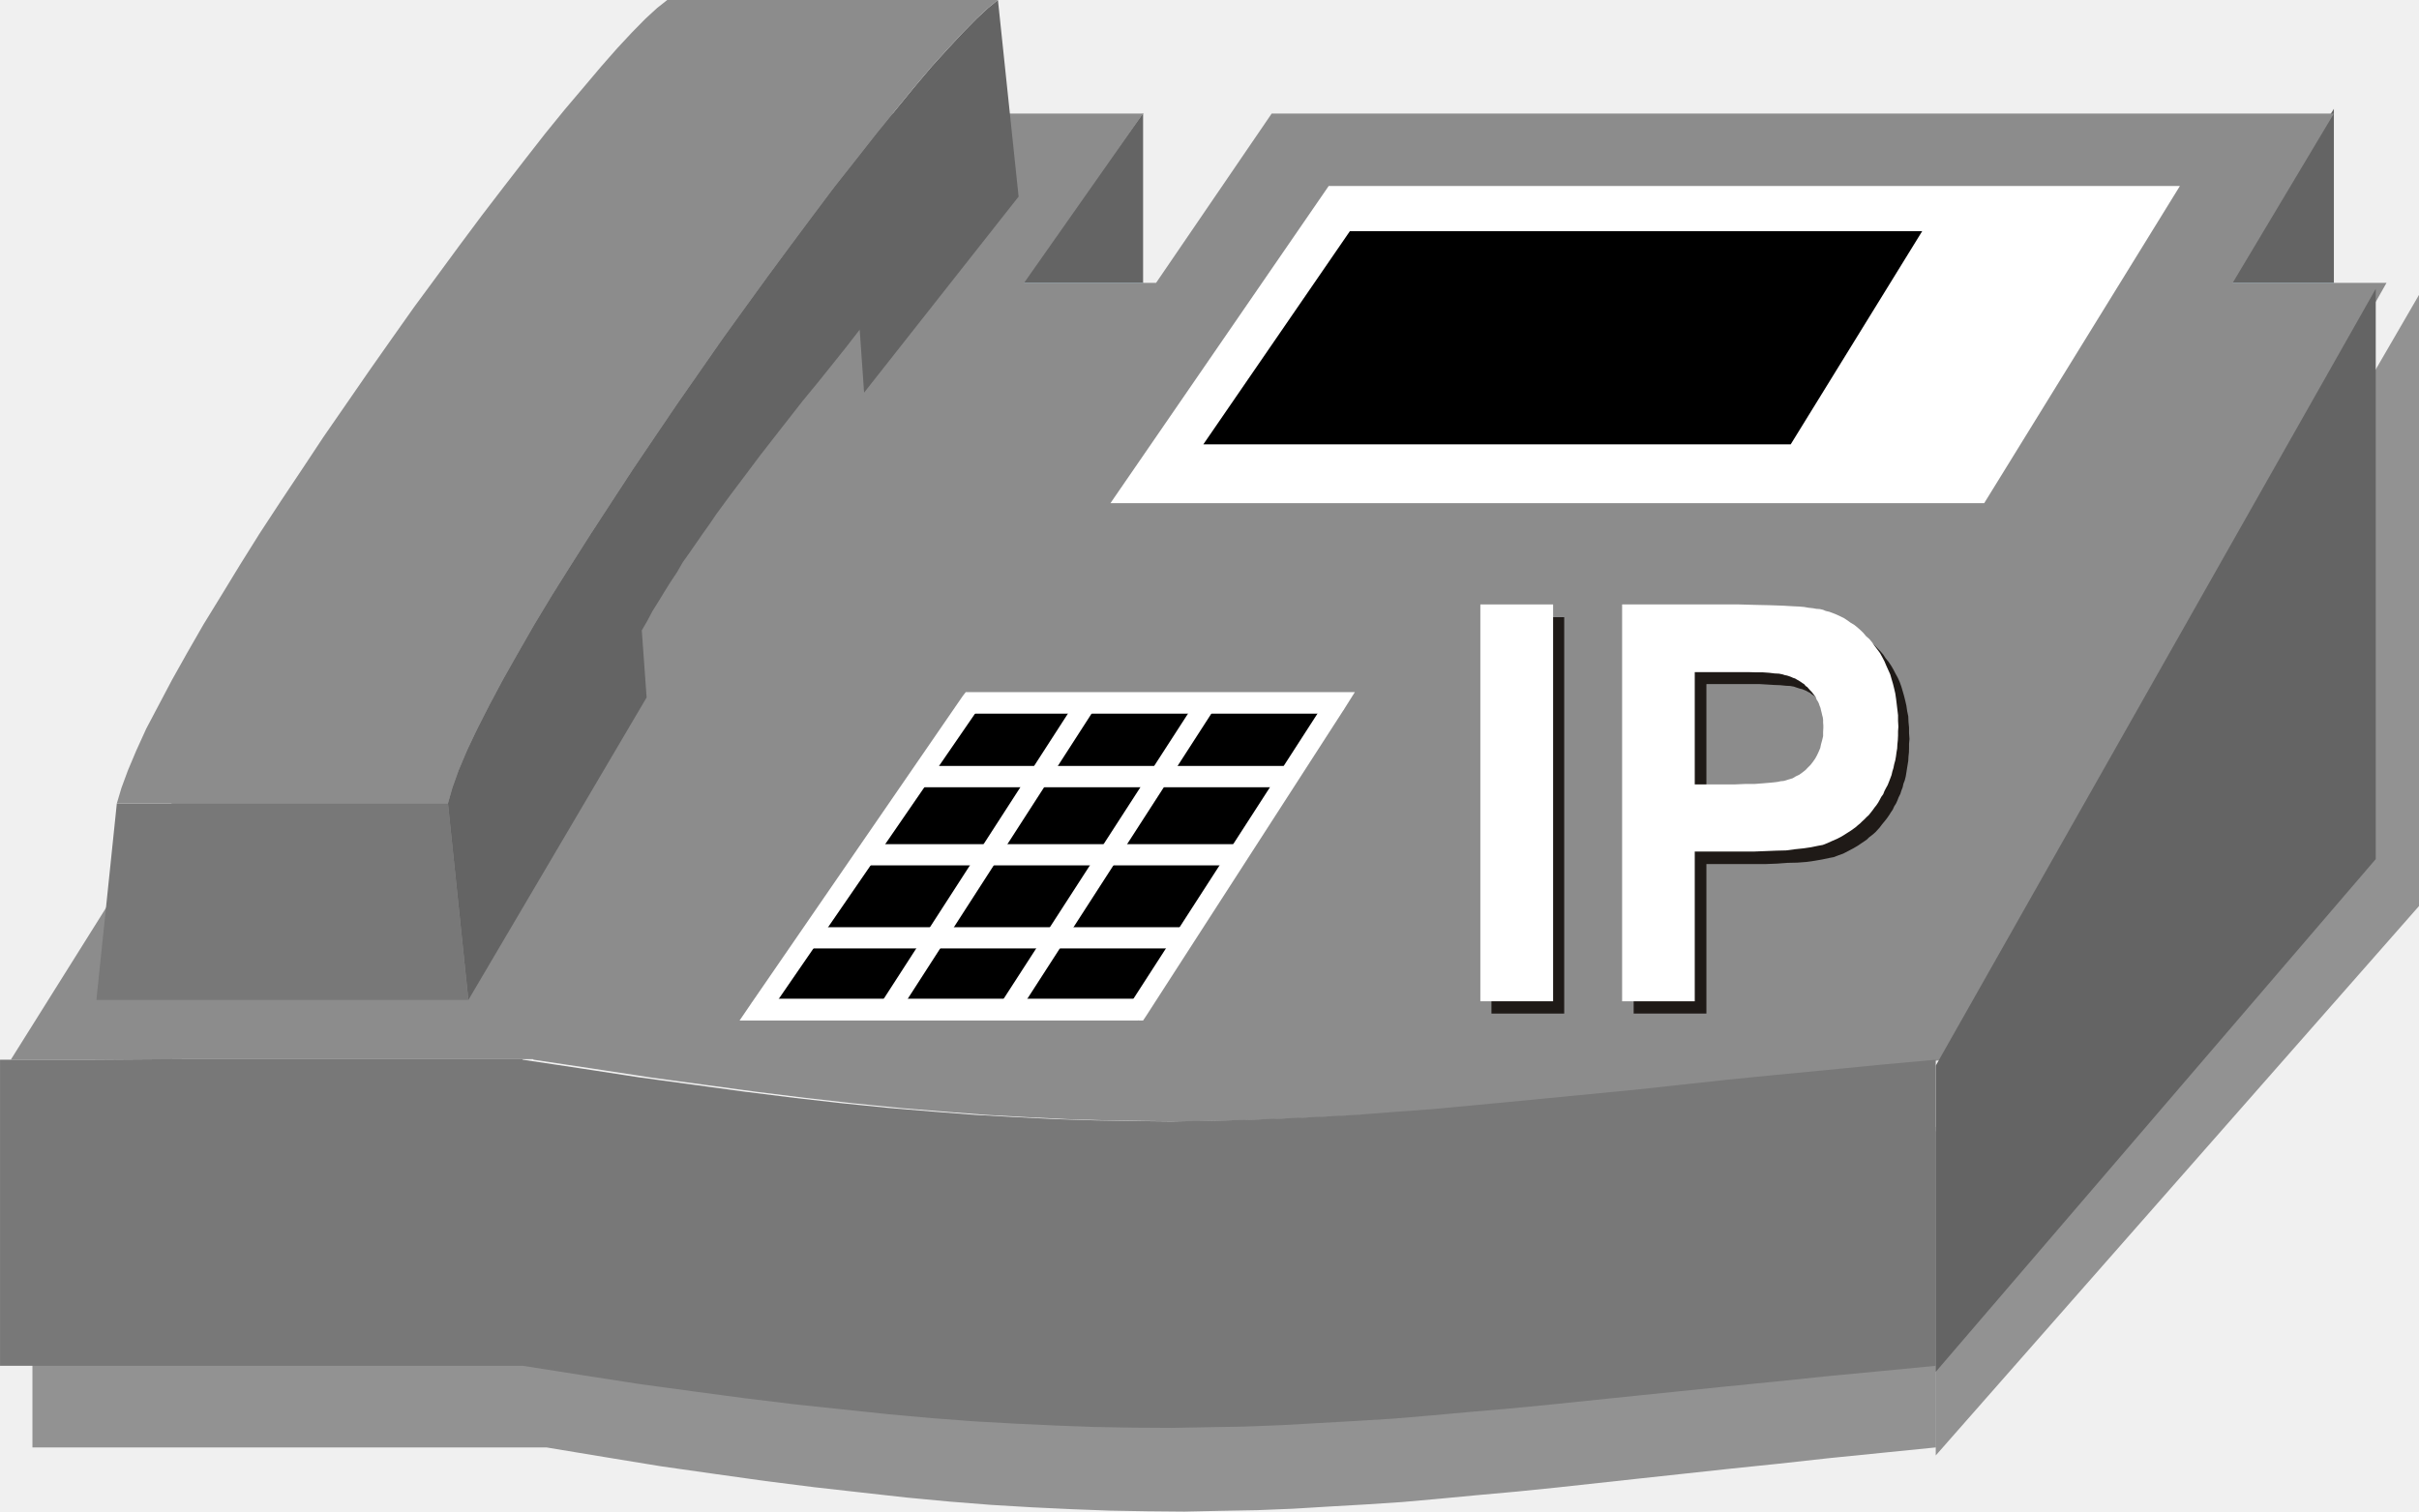
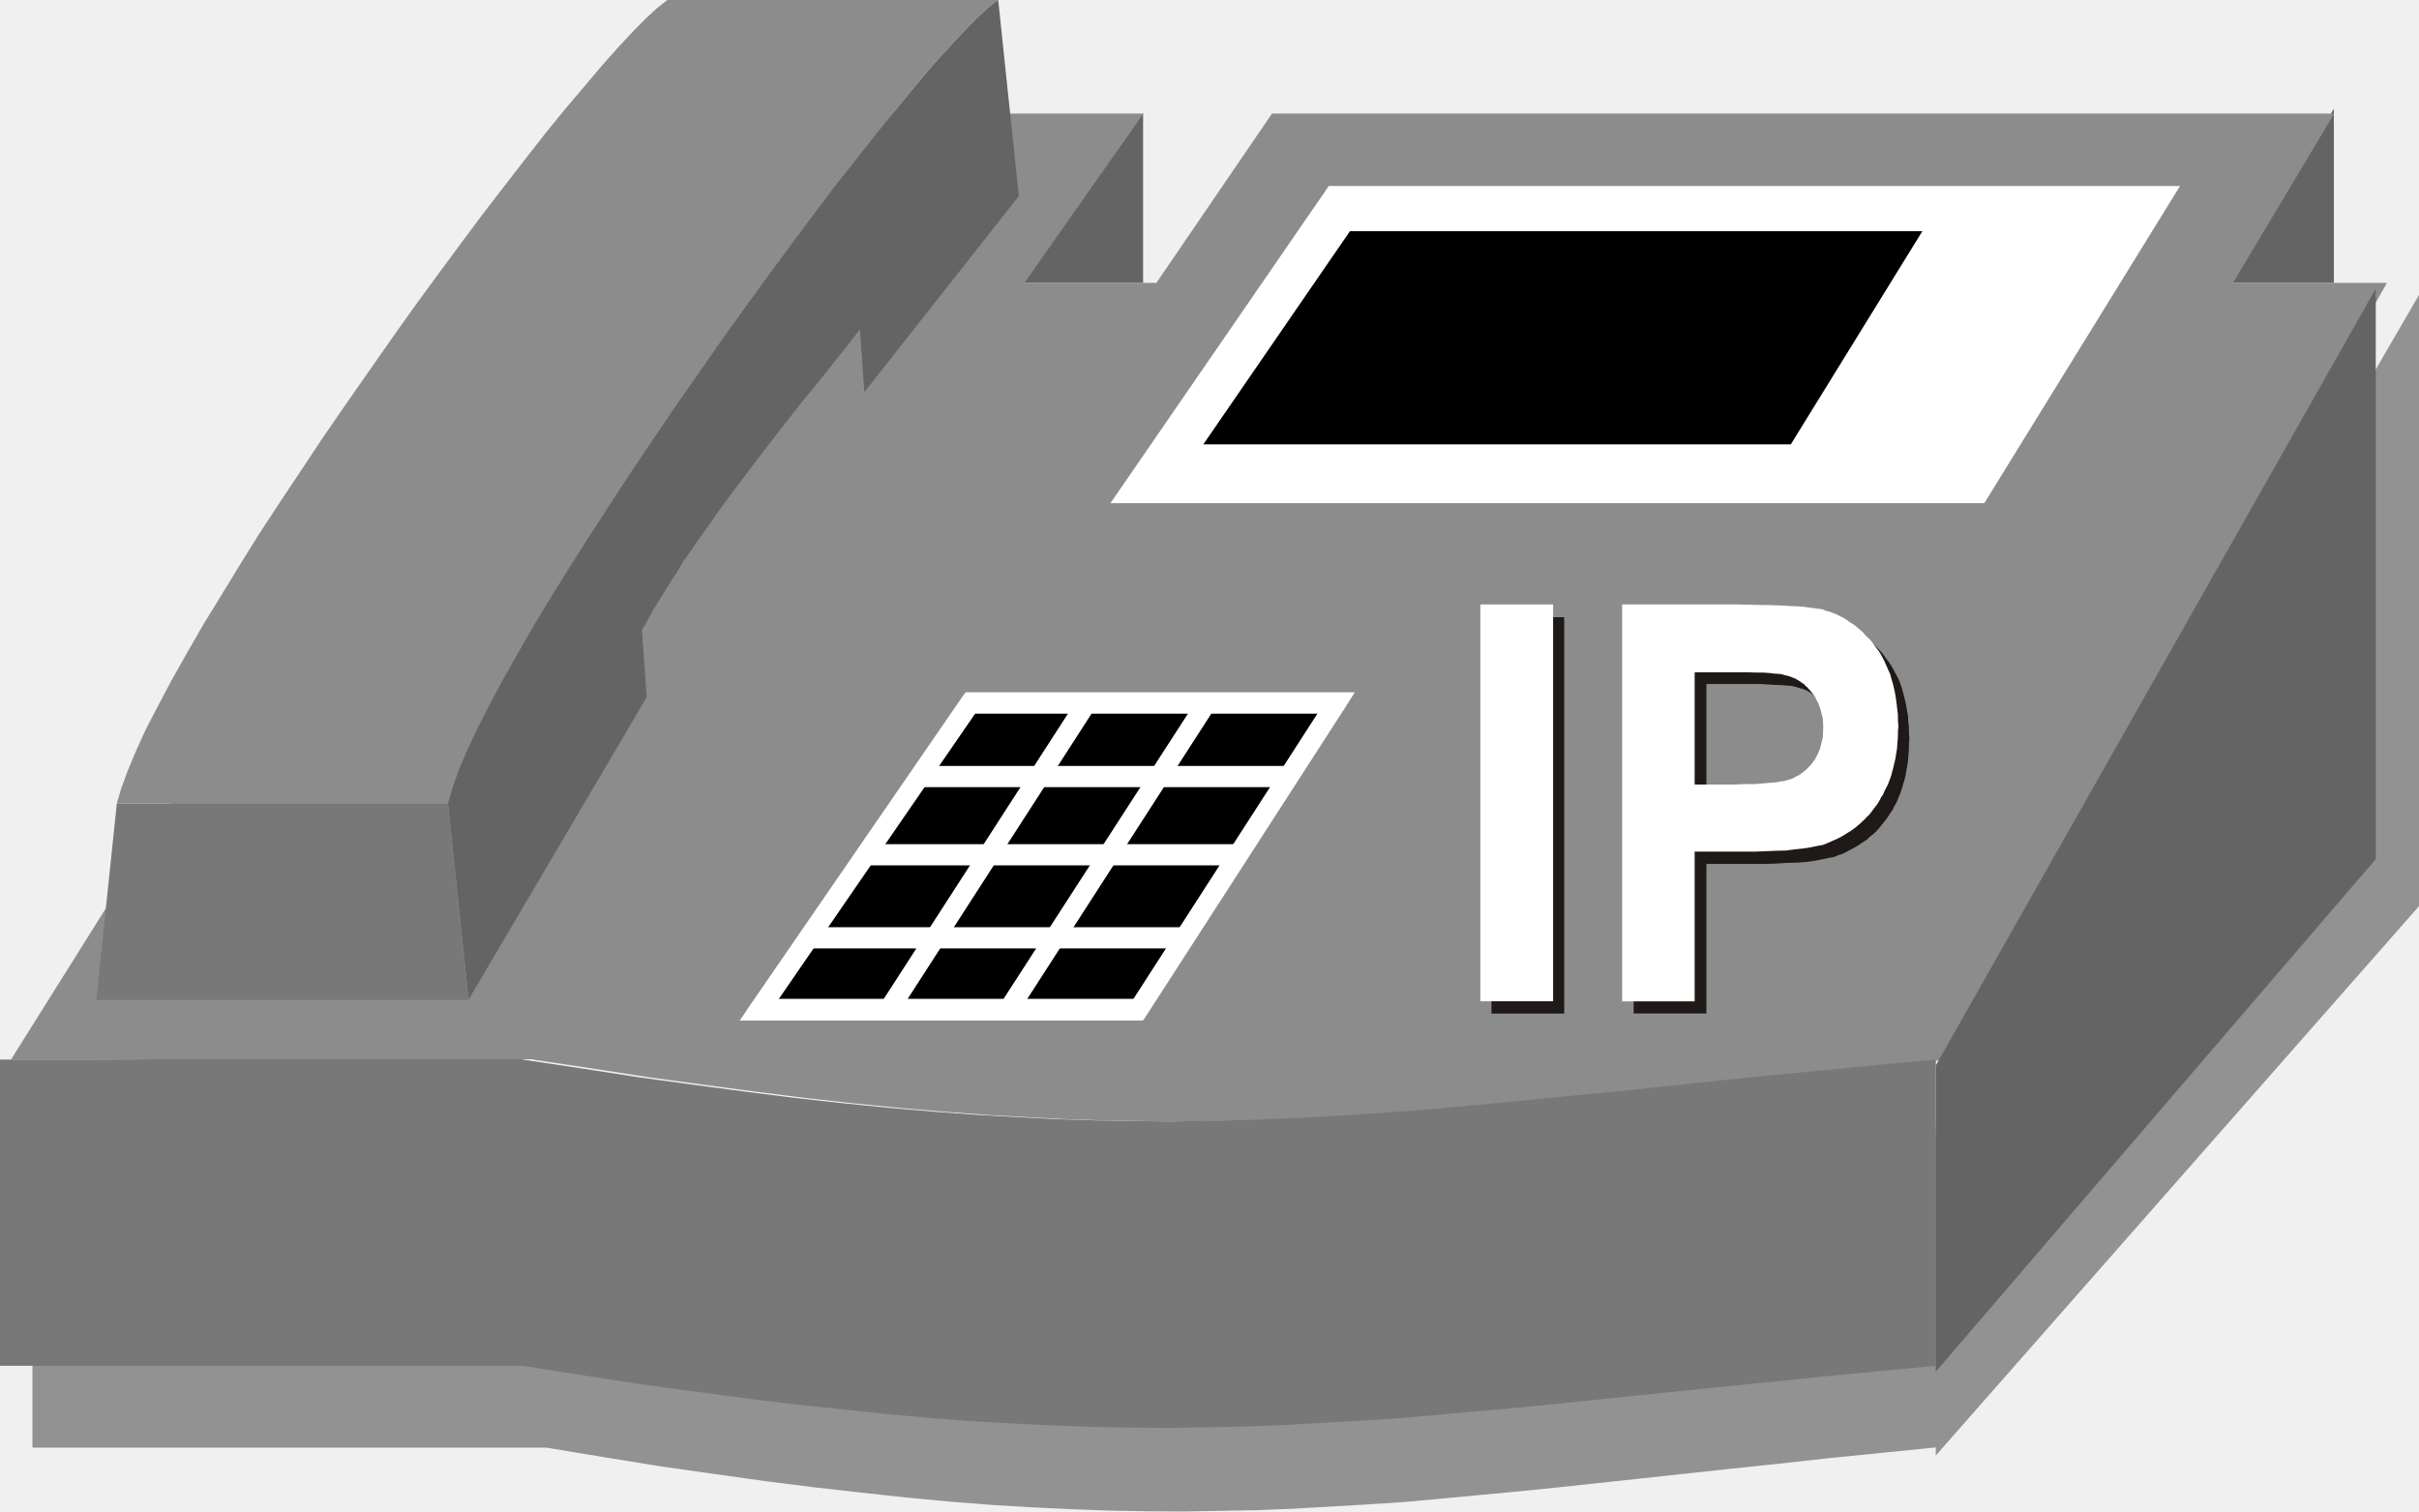
- <svg xmlns="http://www.w3.org/2000/svg" width="40" height="25" viewBox="11 7 20.696 13.758" id="svg2" version="1.1">
-   <defs id="defs158">
-     </defs>
-   <g id="g4" transform="translate(-18.08621,-48.38932)">
-     <path id="path3757" d="M 46.043,68.564 L 45.545,68.614 L 45.068,68.662 L 44.615,68.712 L 44.179,68.757 L 43.356,68.846 L 42.594,68.929 L 42.229,68.966 L 41.874,68.998 L 41.526,69.031 L 41.189,69.061 L 40.854,69.083 L 40.523,69.102 L 40.193,69.122 L 39.868,69.135 L 39.535,69.141 L 39.205,69.148 L 38.869,69.145 L 38.524,69.139 L 38.176,69.126 L 37.819,69.109 L 37.448,69.087 L 37.069,69.057 L 36.676,69.02 L 36.264,68.974 L 35.837,68.926 L 35.394,68.87 L 34.93,68.805 L 34.445,68.736 L 33.938,68.653 L 33.401,68.564 L 28.723,68.564 L 28.723,65.687 L 29.539,65.687 L 30.26,65.683 L 30.881,65.683 L 31.41,65.683 L 31.863,65.683 L 32.237,65.683 L 32.546,65.683 L 32.795,65.683 L 32.988,65.683 L 33.134,65.683 L 33.24,65.683 L 33.313,65.683 L 33.356,65.683 L 33.383,65.683 L 33.396,65.683 L 33.401,65.687 L 33.938,65.772 L 34.445,65.854 L 34.93,65.924 L 35.394,65.989 L 35.837,66.047 L 36.264,66.097 L 36.676,66.14 L 37.069,66.175 L 37.448,66.205 L 37.819,66.227 L 38.176,66.247 L 38.524,66.258 L 38.869,66.264 L 39.205,66.268 L 39.535,66.262 L 39.868,66.253 L 40.193,66.24 L 40.523,66.225 L 40.854,66.206 L 41.189,66.18 L 41.526,66.154 L 41.874,66.119 L 42.229,66.084 L 42.594,66.047 L 43.356,65.969 L 44.179,65.876 L 44.615,65.831 L 45.068,65.785 L 45.545,65.735 L 46.043,65.687 L 46.043,68.564 L 46.043,68.564 L 46.043,68.564 z " style="fill:#000000;fill-opacity:0.393" />
-     <path id="path3740" d="M 50.441,58.073 L 50.441,63.636 L 46.043,68.637 L 46.043,65.651 L 50.441,58.073 L 50.441,58.073 z " style="fill:#000000;fill-opacity:0.392" />
-     <path style="fill:#646464;fill-opacity:1" d="M 49.666,56.38 L 49.666,57.52 L 49.666,58.075 L 48.605,58.075 L 49.666,56.38 L 49.666,56.38 L 49.666,56.38 z " id="path6" />
-     <path style="fill:#add6e7" d="M 48.661,58.016 L 48.745,58.187 L 49.666,58.187 L 49.666,57.964 L 48.745,57.964 L 48.661,58.016 L 48.745,57.964 L 48.733,57.964 L 48.722,57.968 L 48.708,57.97 L 48.701,57.974 L 48.689,57.977 L 48.684,57.983 L 48.674,57.993 L 48.669,58 L 48.661,58.006 L 48.657,58.016 L 48.651,58.025 L 48.65,58.035 L 48.646,58.048 L 48.644,58.054 L 48.644,58.067 L 48.644,58.075 L 48.644,58.086 L 48.644,58.098 L 48.646,58.107 L 48.65,58.117 L 48.651,58.128 L 48.657,58.136 L 48.661,58.147 L 48.669,58.155 L 48.674,58.161 L 48.684,58.168 L 48.689,58.174 L 48.701,58.18 L 48.708,58.184 L 48.722,58.187 L 48.733,58.187 L 48.745,58.187 L 48.661,58.016 L 48.661,58.016 L 48.661,58.016 z " id="path10" />
-     <path style="fill:#646464;fill-opacity:1" d="M 38.83,56.418 L 38.83,58.075 L 37.642,58.075 L 38.83,56.418 L 38.83,56.418 z " id="path14" />
-     <path style="fill:#add6e7" d="M 37.665,58.01 L 37.747,58.187 L 38.83,58.187 L 38.83,57.964 L 37.747,57.964 L 37.665,58.01 L 37.747,57.964 L 37.735,57.964 L 37.724,57.968 L 37.712,57.97 L 37.703,57.974 L 37.692,57.977 L 37.686,57.983 L 37.676,57.993 L 37.671,58 L 37.663,58.006 L 37.659,58.016 L 37.654,58.025 L 37.652,58.035 L 37.648,58.048 L 37.646,58.054 L 37.646,58.067 L 37.646,58.075 L 37.646,58.086 L 37.646,58.098 L 37.648,58.107 L 37.652,58.117 L 37.654,58.128 L 37.659,58.136 L 37.663,58.147 L 37.671,58.155 L 37.676,58.161 L 37.686,58.168 L 37.692,58.174 L 37.703,58.18 L 37.712,58.184 L 37.724,58.187 L 37.735,58.187 L 37.747,58.187 L 37.665,58.01 L 37.665,58.01 L 37.665,58.01 z " id="path18" />
-     <path style="fill:#8c8c8c;fill-opacity:1" d="M 38.83,56.423 L 33.925,56.423 L 28.526,65.035 L 29.356,65.035 L 30.089,65.03 L 30.721,65.03 L 31.259,65.03 L 31.72,65.03 L 32.1,65.03 L 32.414,65.03 L 32.667,65.03 L 32.863,65.03 L 33.012,65.03 L 33.12,65.03 L 33.195,65.03 L 33.238,65.03 L 33.265,65.03 L 33.278,65.03 L 33.284,65.035 L 33.83,65.117 L 34.346,65.196 L 34.839,65.263 L 35.311,65.327 L 35.762,65.383 L 36.196,65.432 L 36.614,65.474 L 37.014,65.507 L 37.4,65.537 L 37.777,65.558 L 38.141,65.576 L 38.495,65.587 L 38.845,65.593 L 39.187,65.597 L 39.522,65.591 L 39.861,65.583 L 40.192,65.57 L 40.527,65.555 L 40.864,65.537 L 41.205,65.511 L 41.547,65.486 L 41.901,65.453 L 42.263,65.419 L 42.634,65.383 L 43.408,65.308 L 44.246,65.217 L 44.689,65.173 L 45.15,65.129 L 45.635,65.081 L 46.141,65.035 L 50.145,57.964 L 48.745,57.964 L 49.666,56.423 L 40,56.423 L 38.948,57.964 L 37.747,57.964 L 38.83,56.423 L 38.83,56.423 L 38.83,56.423 z " id="path22" />
-     <path style="fill:#000000;fill-opacity:1" d="M 38.786,64.579 L 35.337,64.579 L 37.26,61.788 L 40.588,61.788 L 38.786,64.579 L 38.786,64.579 z " id="path46" />
-     <path style="fill:#ffffff;fill-opacity:1" d="M 35.267,64.518 L 35.337,64.678 L 38.786,64.678 L 38.786,64.48 L 35.337,64.48 L 35.267,64.518 L 35.267,64.518 L 35.158,64.678 L 35.337,64.678 L 35.267,64.518 L 35.267,64.518 z " id="path48" />
-     <path style="fill:#ffffff;fill-opacity:1" d="M 37.26,61.689 L 37.187,61.727 L 35.267,64.518 L 35.408,64.636 L 37.328,61.845 L 37.26,61.689 L 37.26,61.689 L 37.216,61.689 L 37.187,61.727 L 37.26,61.689 L 37.26,61.689 L 37.26,61.689 z " id="path50" />
-     <path style="fill:#ffffff;fill-opacity:1" d="M 40.66,61.843 L 40.588,61.689 L 37.26,61.689 L 37.26,61.885 L 40.588,61.885 L 40.66,61.843 L 40.66,61.843 L 40.757,61.689 L 40.588,61.689 L 40.66,61.843 L 40.66,61.843 L 40.66,61.843 z " id="path52" />
-     <path style="fill:#ffffff;fill-opacity:1" d="M 38.786,64.678 L 38.858,64.636 L 40.66,61.843 L 40.516,61.731 L 38.715,64.522 L 38.786,64.678 L 38.786,64.678 L 38.83,64.678 L 38.858,64.636 L 38.786,64.678 L 38.786,64.678 L 38.786,64.678 z " id="path54" />
-     <path style="fill:#646464;fill-opacity:1" d="M 50.047,58.018 L 50.047,63.209 L 46.043,67.876 L 46.043,65.089 L 50.047,58.018 L 50.047,58.018 z " id="path56" />
-     <path style="fill:#646464;fill-opacity:1" d="M 36.251,58.39 L 36.127,58.55 L 36,58.709 L 35.87,58.871 L 35.735,59.035 L 35.602,59.205 L 35.469,59.375 L 35.337,59.545 L 35.206,59.72 L 35.075,59.894 L 34.947,60.068 L 34.886,60.158 L 34.824,60.245 L 34.763,60.333 L 34.702,60.421 L 34.641,60.507 L 34.588,60.599 L 34.53,60.686 L 34.475,60.774 L 34.42,60.864 L 34.365,60.952 L 34.317,61.043 L 34.268,61.127 L 34.312,61.738 L 32.69,64.491 L 32.504,62.702 L 32.544,62.561 L 32.601,62.401 L 32.677,62.221 L 32.772,62.021 L 32.881,61.807 L 33.004,61.576 L 33.143,61.33 L 33.29,61.074 L 33.451,60.807 L 33.625,60.53 L 33.805,60.247 L 33.994,59.957 L 34.186,59.663 L 34.386,59.367 L 34.588,59.069 L 34.795,58.772 L 35.001,58.476 L 35.21,58.187 L 35.417,57.901 L 35.623,57.622 L 35.825,57.351 L 36.021,57.09 L 36.217,56.842 L 36.403,56.605 L 36.582,56.385 L 36.749,56.181 L 36.907,55.994 L 37.058,55.828 L 37.193,55.683 L 37.315,55.559 L 37.421,55.461 L 37.509,55.389 L 37.697,57.179 L 36.291,58.963 L 36.251,58.39 L 36.251,58.39 L 36.251,58.39 z " id="path66" />
-     <path style="fill:#787878;fill-opacity:1" d="M 29.491,62.702 L 29.305,64.491 L 32.69,64.491 L 32.504,62.702 L 29.491,62.702 L 29.491,62.702 z " id="path84" />
-     <path style="fill:#8c8c8c;fill-opacity:1" d="M 37.509,55.389 L 37.421,55.461 L 37.315,55.559 L 37.193,55.683 L 37.058,55.828 L 36.907,55.994 L 36.749,56.181 L 36.582,56.385 L 36.403,56.605 L 36.217,56.842 L 36.021,57.09 L 35.825,57.351 L 35.623,57.622 L 35.417,57.901 L 35.21,58.186 L 35.001,58.476 L 34.795,58.772 L 34.588,59.069 L 34.386,59.367 L 34.186,59.663 L 33.994,59.957 L 33.805,60.247 L 33.625,60.53 L 33.451,60.807 L 33.29,61.074 L 33.143,61.33 L 33.004,61.576 L 32.881,61.807 L 32.772,62.021 L 32.677,62.221 L 32.601,62.401 L 32.544,62.561 L 32.504,62.702 L 29.491,62.702 L 29.533,62.561 L 29.592,62.401 L 29.668,62.221 L 29.759,62.021 L 29.872,61.807 L 29.994,61.576 L 30.132,61.33 L 30.279,61.074 L 30.443,60.807 L 30.612,60.53 L 30.789,60.247 L 30.979,59.957 L 31.175,59.663 L 31.371,59.367 L 31.577,59.069 L 31.782,58.772 L 31.99,58.476 L 32.195,58.186 L 32.405,57.901 L 32.61,57.622 L 32.812,57.351 L 33.012,57.09 L 33.204,56.842 L 33.389,56.605 L 33.568,56.385 L 33.741,56.181 L 33.899,55.994 L 34.045,55.828 L 34.18,55.683 L 34.302,55.559 L 34.409,55.461 L 34.5,55.389 L 37.509,55.389 L 37.509,55.389 z " id="path94" />
-     <path style="fill:#ffffff" d="M 38.533,59.969 L 40.519,57.082 L 48.265,57.082 L 46.484,59.969 L 38.533,59.969 L 38.533,59.969 z " id="path104" />
-     <path style="fill:#000000" d="M 39.378,59.434 L 40.712,57.493 L 45.92,57.493 L 44.723,59.434 L 39.378,59.434 z " id="path114" />
-     <path style="fill:#ffffff;fill-opacity:1" d="M 37.676,64.636 L 39.478,61.843 L 39.338,61.731 L 37.534,64.522 L 37.676,64.636 L 37.676,64.636 z " id="path124" />
-     <path style="fill:#ffffff;fill-opacity:1" d="M 36.588,64.636 L 38.388,61.843 L 38.245,61.731 L 36.443,64.522 L 36.588,64.636 z " id="path126" />
-     <path style="fill:#ffffff;fill-opacity:1" d="M 40.139,62.361 L 36.824,62.361 L 36.824,62.555 L 40.139,62.555 L 40.139,62.361 z " id="path128" />
-     <path style="fill:#ffffff;fill-opacity:1" d="M 39.697,63.073 L 36.323,63.073 L 36.323,63.266 L 39.697,63.266 L 39.697,63.073 z " id="path130" />
-     <path style="fill:#ffffff;fill-opacity:1" d="M 39.214,63.829 L 35.788,63.829 L 35.788,64.022 L 39.214,64.022 L 39.214,63.829 z " id="path132" />
-     <path style="fill:#787878;fill-opacity:1" d="M 46.043,67.821 L 45.536,67.87 L 45.051,67.916 L 44.591,67.964 L 44.147,68.008 L 43.31,68.094 L 42.535,68.174 L 42.164,68.21 L 41.803,68.241 L 41.449,68.273 L 41.106,68.302 L 40.765,68.323 L 40.429,68.342 L 40.094,68.361 L 39.762,68.374 L 39.424,68.38 L 39.089,68.386 L 38.746,68.384 L 38.396,68.378 L 38.042,68.365 L 37.679,68.348 L 37.302,68.327 L 36.915,68.298 L 36.516,68.262 L 36.097,68.218 L 35.663,68.172 L 35.212,68.117 L 34.74,68.054 L 34.247,67.987 L 33.732,67.907 L 33.185,67.821 L 28.428,67.821 L 28.428,65.035 L 29.257,65.035 L 29.99,65.03 L 30.622,65.03 L 31.16,65.03 L 31.621,65.03 L 32.002,65.03 L 32.316,65.03 L 32.569,65.03 L 32.765,65.03 L 32.913,65.03 L 33.022,65.03 L 33.096,65.03 L 33.14,65.03 L 33.166,65.03 L 33.18,65.03 L 33.185,65.035 L 33.732,65.117 L 34.247,65.196 L 34.74,65.263 L 35.212,65.327 L 35.663,65.383 L 36.097,65.432 L 36.516,65.474 L 36.915,65.507 L 37.302,65.537 L 37.679,65.558 L 38.042,65.576 L 38.396,65.587 L 38.746,65.593 L 39.089,65.597 L 39.424,65.591 L 39.762,65.583 L 40.094,65.57 L 40.428,65.555 L 40.765,65.537 L 41.106,65.511 L 41.449,65.486 L 41.803,65.453 L 42.164,65.419 L 42.535,65.383 L 43.31,65.308 L 44.147,65.217 L 44.59,65.173 L 45.051,65.129 L 45.536,65.081 L 46.043,65.035 L 46.043,67.821 L 46.043,67.821 L 46.043,67.821 z " id="path134" />
-     <path style="fill:#1f1a17" d="M 42,64.615 L 42,61.007 L 42.662,61.007 L 42.662,64.615 L 42,64.615 z " id="path148" />
-     <path style="fill:#1f1a17" d="M 43.294,64.615 L 43.294,61.007 L 44.354,61.007 L 44.499,61.007 L 44.632,61.009 L 44.75,61.013 L 44.853,61.019 L 44.902,61.022 L 44.946,61.028 L 44.986,61.032 L 45.024,61.036 L 45.058,61.043 L 45.089,61.049 L 45.119,61.055 L 45.142,61.061 L 45.176,61.07 L 45.211,61.082 L 45.245,61.099 L 45.277,61.112 L 45.308,61.131 L 45.34,61.145 L 45.369,61.169 L 45.401,61.187 L 45.429,61.211 L 45.458,61.236 L 45.485,61.261 L 45.513,61.29 L 45.54,61.318 L 45.565,61.347 L 45.587,61.381 L 45.614,61.414 L 45.637,61.448 L 45.658,61.484 L 45.677,61.521 L 45.698,61.559 L 45.715,61.597 L 45.73,61.639 L 45.743,61.683 L 45.755,61.725 L 45.766,61.769 L 45.776,61.813 L 45.783,61.862 L 45.793,61.91 L 45.795,61.96 L 45.8,62.011 L 45.8,62.061 L 45.804,62.116 L 45.8,62.158 L 45.8,62.198 L 45.799,62.237 L 45.795,62.275 L 45.793,62.313 L 45.787,62.351 L 45.781,62.387 L 45.776,62.42 L 45.77,62.456 L 45.761,62.492 L 45.749,62.523 L 45.742,62.555 L 45.73,62.586 L 45.721,62.615 L 45.705,62.647 L 45.694,62.676 L 45.681,62.704 L 45.665,62.729 L 45.652,62.758 L 45.635,62.783 L 45.62,62.807 L 45.603,62.832 L 45.587,62.853 L 45.568,62.876 L 45.551,62.897 L 45.534,62.92 L 45.517,62.939 L 45.496,62.962 L 45.475,62.981 L 45.456,62.996 L 45.435,63.012 L 45.416,63.031 L 45.372,63.061 L 45.332,63.088 L 45.289,63.113 L 45.245,63.136 L 45.201,63.159 L 45.159,63.174 L 45.115,63.191 L 45.072,63.199 L 45.011,63.212 L 44.942,63.224 L 44.864,63.235 L 44.784,63.241 L 44.695,63.243 L 44.6,63.25 L 44.495,63.254 L 44.387,63.254 L 43.956,63.254 L 43.956,64.615 L 43.294,64.615 L 43.956,61.616 L 43.956,62.641 L 44.318,62.641 L 44.411,62.636 L 44.495,62.636 L 44.573,62.634 L 44.645,62.628 L 44.674,62.622 L 44.706,62.618 L 44.733,62.611 L 44.758,62.609 L 44.781,62.603 L 44.803,62.597 L 44.824,62.59 L 44.841,62.584 L 44.874,62.567 L 44.902,62.55 L 44.931,62.531 L 44.957,62.51 L 44.982,62.487 L 45.005,62.462 L 45.026,62.433 L 45.047,62.408 L 45.064,62.376 L 45.081,62.345 L 45.093,62.309 L 45.104,62.275 L 45.11,62.24 L 45.119,62.206 L 45.121,62.164 L 45.121,62.126 L 45.121,62.103 L 45.121,62.078 L 45.119,62.055 L 45.115,62.034 L 45.11,62.009 L 45.106,61.99 L 45.1,61.967 L 45.095,61.948 L 45.087,61.925 L 45.081,61.906 L 45.072,61.887 L 45.064,61.868 L 45.053,61.853 L 45.041,61.832 L 45.03,61.817 L 45.018,61.801 L 45.003,61.786 L 44.992,61.769 L 44.975,61.757 L 44.959,61.744 L 44.946,61.731 L 44.931,61.719 L 44.914,61.708 L 44.899,61.696 L 44.881,61.687 L 44.864,61.677 L 44.847,61.67 L 44.828,61.662 L 44.809,61.658 L 44.79,61.652 L 44.769,61.645 L 44.752,61.639 L 44.718,61.633 L 44.678,61.631 L 44.628,61.626 L 44.573,61.624 L 44.51,61.62 L 44.442,61.616 L 44.36,61.616 L 44.276,61.616 L 43.957,61.616 L 43.294,64.615 L 43.294,64.615 L 43.294,64.615 z " id="path150" />
-     <path style="fill:#ffffff" d="M 41.899,64.503 L 41.899,60.891 L 42.561,60.891 L 42.561,64.503 L 41.899,64.503 z " id="path152" />
-     <path style="fill:#ffffff" d="M 43.189,64.503 L 43.189,60.891 L 44.253,60.891 L 44.398,60.895 L 44.531,60.898 L 44.649,60.902 L 44.752,60.908 L 44.798,60.91 L 44.845,60.914 L 44.885,60.921 L 44.923,60.925 L 44.957,60.931 L 44.988,60.933 L 45.018,60.94 L 45.041,60.95 L 45.075,60.958 L 45.11,60.971 L 45.142,60.984 L 45.176,61 L 45.207,61.015 L 45.239,61.036 L 45.268,61.057 L 45.3,61.076 L 45.329,61.099 L 45.357,61.124 L 45.384,61.15 L 45.408,61.179 L 45.439,61.206 L 45.464,61.236 L 45.486,61.267 L 45.513,61.303 L 45.536,61.334 L 45.557,61.372 L 45.576,61.408 L 45.593,61.448 L 45.61,61.486 L 45.629,61.528 L 45.641,61.57 L 45.654,61.614 L 45.665,61.658 L 45.675,61.702 L 45.682,61.75 L 45.688,61.799 L 45.694,61.849 L 45.7,61.899 L 45.7,61.95 L 45.703,62.004 L 45.7,62.046 L 45.7,62.084 L 45.698,62.126 L 45.694,62.164 L 45.692,62.202 L 45.686,62.237 L 45.681,62.275 L 45.675,62.309 L 45.665,62.345 L 45.658,62.38 L 45.648,62.412 L 45.641,62.443 L 45.629,62.475 L 45.618,62.504 L 45.605,62.536 L 45.591,62.561 L 45.576,62.59 L 45.565,62.618 L 45.547,62.643 L 45.534,62.668 L 45.519,62.695 L 45.502,62.72 L 45.485,62.741 L 45.468,62.765 L 45.45,62.788 L 45.433,62.809 L 45.412,62.828 L 45.395,62.846 L 45.374,62.865 L 45.355,62.884 L 45.334,62.901 L 45.315,62.918 L 45.272,62.949 L 45.228,62.977 L 45.188,63.002 L 45.144,63.025 L 45.1,63.044 L 45.058,63.063 L 45.015,63.08 L 44.971,63.088 L 44.908,63.101 L 44.84,63.111 L 44.763,63.119 L 44.68,63.13 L 44.594,63.132 L 44.495,63.136 L 44.394,63.14 L 44.286,63.14 L 43.85,63.14 L 43.85,64.503 L 43.19,64.503 L 43.85,61.507 L 43.85,62.529 L 44.217,62.529 L 44.309,62.525 L 44.394,62.525 L 44.472,62.519 L 44.543,62.513 L 44.573,62.51 L 44.605,62.506 L 44.632,62.5 L 44.657,62.498 L 44.68,62.492 L 44.701,62.485 L 44.722,62.479 L 44.741,62.473 L 44.769,62.456 L 44.801,62.441 L 44.83,62.42 L 44.857,62.399 L 44.879,62.376 L 44.904,62.351 L 44.925,62.324 L 44.946,62.294 L 44.963,62.263 L 44.977,62.233 L 44.992,62.198 L 44.999,62.164 L 45.009,62.128 L 45.018,62.09 L 45.018,62.053 L 45.02,62.015 L 45.02,61.99 L 45.018,61.967 L 45.018,61.941 L 45.015,61.918 L 45.009,61.897 L 45.005,61.878 L 44.999,61.855 L 44.994,61.832 L 44.986,61.813 L 44.98,61.794 L 44.971,61.775 L 44.959,61.757 L 44.952,61.738 L 44.94,61.721 L 44.929,61.706 L 44.914,61.687 L 44.902,61.675 L 44.887,61.658 L 44.874,61.643 L 44.859,61.633 L 44.845,61.616 L 44.83,61.607 L 44.813,61.595 L 44.796,61.584 L 44.781,61.576 L 44.763,61.565 L 44.744,61.559 L 44.727,61.551 L 44.708,61.544 L 44.689,61.538 L 44.668,61.534 L 44.651,61.528 L 44.617,61.521 L 44.577,61.519 L 44.527,61.513 L 44.47,61.509 L 44.409,61.509 L 44.337,61.507 L 44.259,61.507 L 44.174,61.507 L 43.85,61.507 L 43.19,64.503 L 43.19,64.503 L 43.189,64.503 z " id="path154" />
+ <svg xmlns="http://www.w3.org/2000/svg" version="1.1" width="40" height="25" viewBox="11 7 20.696 13.758" id="svg2">
+   <defs id="defs158" />
+   <g transform="translate(-18.08621,-48.38932)" id="g4">
+     <path d="m 46.043,68.564 -0.498,0.05 -0.477,0.048 -0.453,0.05 -0.436,0.046 -0.823,0.089 -0.762,0.082 -0.365,0.037 -0.356,0.033 -0.348,0.033 -0.337,0.03 -0.335,0.022 -0.331,0.019 -0.329,0.019 -0.326,0.013 -0.333,0.006 -0.329,0.006 -0.337,-0.002 -0.344,-0.006 -0.348,-0.013 -0.357,-0.017 -0.37,-0.022 -0.38,-0.03 -0.393,-0.037 -0.412,-0.045 -0.427,-0.048 -0.443,-0.056 -0.464,-0.065 -0.485,-0.069 -0.507,-0.082 -0.537,-0.089 -4.678,0 0,-2.877 0.816,0 0.72,-0.004 0.621,0 0.53,0 0.453,0 0.374,0 0.309,0 0.249,0 0.193,0 0.146,0 0.107,0 0.073,0 0.043,0 0.026,0 0.013,0 0.006,0.004 0.537,0.085 0.507,0.082 0.485,0.069 0.464,0.065 0.443,0.059 0.427,0.05 0.412,0.043 0.393,0.035 0.38,0.03 0.37,0.022 0.357,0.02 0.348,0.011 0.344,0.006 0.337,0.004 0.329,-0.006 0.333,-0.009 0.326,-0.013 0.329,-0.015 0.331,-0.02 0.335,-0.026 0.337,-0.026 0.348,-0.035 0.356,-0.035 0.365,-0.037 0.762,-0.078 0.823,-0.093 0.436,-0.046 0.453,-0.046 0.477,-0.05 0.498,-0.048 0,2.877 -10e-7,-6e-6 2.8e-5,6e-6 z" id="path3757" style="fill:#000000;fill-opacity:0.393" />
+     <path d="m 50.441,58.073 0,5.564 -4.398,5.001 0,-2.987 4.398,-7.578 0,0 z" id="path3740" style="fill:#000000;fill-opacity:0.392" />
+     <path d="m 49.666,56.38 0,1.14 0,0.555 -1.06,0 1.06,-1.695 0,0 0,0 z" id="path6" style="fill:#646464;fill-opacity:1" />
+     <path d="m 48.661,58.016 0.084,0.17 0.921,0 0,-0.223 -0.921,0 -0.084,0.052 0.084,-0.052 -0.011,0 -0.011,0.004 -0.013,0.002 -0.008,0.004 -0.011,0.002 -0.006,0.006 -0.009,0.011 -0.006,0.006 -0.008,0.006 -0.004,0.011 -0.006,0.008 -0.002,0.011 -0.004,0.013 -0.002,0.006 0,0.013 0,0.008 0,0.011 0,0.013 0.002,0.008 0.004,0.011 0.002,0.011 0.006,0.008 0.004,0.011 0.008,0.008 0.006,0.006 0.009,0.006 0.006,0.006 0.011,0.006 0.008,0.004 0.013,0.002 0.011,0 0.011,0 -0.084,-0.17 0,0 0,-4.4e-5 z" id="path10" style="fill:#add6e7" />
+     <path d="m 38.83,56.418 0,1.657 -1.187,0 1.187,-1.657 0,0 z" id="path14" style="fill:#646464;fill-opacity:1" />
+     <path d="m 37.665,58.01 0.082,0.176 1.083,0 0,-0.223 -1.083,0 -0.082,0.046 0.082,-0.046 -0.011,0 -0.011,0.004 -0.011,0.002 -0.009,0.004 -0.011,0.002 -0.006,0.006 -0.009,0.011 -0.006,0.006 -0.008,0.006 -0.004,0.011 -0.006,0.008 -0.002,0.011 -0.004,0.013 -0.002,0.006 0,0.013 0,0.008 0,0.011 0,0.013 0.002,0.008 0.004,0.011 0.002,0.011 0.006,0.008 0.004,0.011 0.008,0.008 0.006,0.006 0.009,0.006 0.006,0.006 0.011,0.006 0.009,0.004 0.011,0.002 0.011,0 0.011,0 -0.082,-0.176 0,0 0,-4.4e-5 z" id="path18" style="fill:#add6e7" />
+     <path d="m 38.83,56.423 -4.904,0 -5.399,8.612 0.83,0 0.733,-0.004 0.632,0 0.539,0 0.461,0 0.381,0 0.314,0 0.253,0 0.196,0 0.148,0 0.108,0 0.074,0 0.044,0 0.027,0 0.013,0 0.006,0.004 0.546,0.082 0.516,0.08 0.493,0.067 0.472,0.063 0.451,0.057 0.434,0.048 0.419,0.042 0.4,0.034 0.386,0.029 0.377,0.021 0.363,0.019 0.354,0.011 0.35,0.006 0.343,0.004 0.335,-0.006 0.339,-0.008 0.331,-0.013 0.335,-0.015 0.337,-0.019 0.341,-0.025 0.343,-0.025 0.354,-0.034 0.362,-0.034 0.371,-0.036 0.775,-0.076 0.837,-0.09 0.443,-0.044 0.461,-0.044 0.485,-0.048 0.506,-0.046 4.004,-7.071 -1.401,0 0.921,-1.541 -9.666,0 -1.052,1.541 -1.201,0 1.083,-1.541 0,0 2.5e-5,-1e-5 z" id="path22" style="fill:#8c8c8c;fill-opacity:1" />
+     <path d="m 38.786,64.579 -3.448,0 1.922,-2.791 3.328,0 -1.802,2.791 0,0 z" id="path46" style="fill:#000000;fill-opacity:1" />
+     <path d="m 35.267,64.518 0.07,0.16 3.448,0 0,-0.197 -3.448,0 -0.07,0.038 0,0 -0.108,0.16 0.179,0 -0.07,-0.16 10e-7,4e-6 z" id="path48" style="fill:#ffffff;fill-opacity:1" />
+     <path d="m 37.26,61.689 -0.072,0.038 -1.92,2.791 0.141,0.118 1.92,-2.791 -0.069,-0.155 0,0 -0.044,0 -0.029,0.038 0.072,-0.038 0,0 -8e-6,3e-6 z" id="path50" style="fill:#ffffff;fill-opacity:1" />
+     <path d="m 40.66,61.843 -0.072,-0.153 -3.328,0 0,0.195 3.328,0 0.072,-0.042 0,0 0.097,-0.153 -0.169,0 0.072,0.153 0,0 2e-6,1e-6 z" id="path52" style="fill:#ffffff;fill-opacity:1" />
+     <path d="m 38.786,64.678 0.072,-0.042 1.802,-2.793 -0.145,-0.111 -1.8,2.791 0.07,0.155 0,0 0.044,0 0.029,-0.042 -0.072,0.042 0,0 7e-6,10e-7 z" id="path54" style="fill:#ffffff;fill-opacity:1" />
+     <path d="m 50.047,58.018 0,5.191 -4.004,4.666 0,-2.787 4.004,-7.071 0,0 z" id="path56" style="fill:#646464;fill-opacity:1" />
+     <path d="m 36.251,58.39 -0.124,0.16 -0.128,0.16 -0.129,0.162 -0.135,0.164 -0.133,0.17 -0.133,0.17 -0.131,0.17 -0.131,0.174 -0.131,0.174 -0.128,0.174 -0.061,0.09 -0.063,0.086 -0.061,0.088 -0.061,0.088 -0.061,0.086 -0.053,0.092 -0.057,0.086 -0.055,0.088 -0.055,0.09 -0.055,0.088 -0.048,0.09 -0.049,0.084 0.044,0.611 -1.621,2.753 -0.187,-1.789 0.04,-0.141 0.057,-0.16 0.076,-0.181 0.095,-0.2 0.108,-0.214 0.124,-0.231 0.139,-0.246 0.147,-0.256 0.162,-0.267 0.173,-0.277 0.181,-0.284 0.188,-0.29 0.192,-0.294 0.2,-0.296 0.202,-0.298 0.207,-0.296 0.206,-0.296 0.209,-0.29 0.207,-0.286 0.206,-0.279 0.202,-0.271 0.196,-0.26 0.196,-0.248 0.187,-0.237 0.179,-0.22 0.167,-0.204 0.158,-0.187 0.15,-0.166 0.135,-0.145 0.122,-0.124 0.107,-0.099 0.088,-0.071 0.188,1.789 -1.406,1.785 -0.04,-0.573 0,0 -1.4e-5,-5e-6 z" id="path66" style="fill:#646464;fill-opacity:1" />
+     <path d="m 29.491,62.702 -0.187,1.789 3.386,0 -0.187,-1.789 -3.013,0 0,0 z" id="path84" style="fill:#787878;fill-opacity:1" />
+     <path d="m 37.509,55.389 -0.088,0.071 -0.107,0.099 -0.122,0.124 -0.135,0.145 -0.15,0.166 -0.158,0.187 -0.167,0.204 -0.179,0.22 -0.187,0.237 -0.196,0.248 -0.196,0.26 -0.202,0.271 -0.206,0.279 -0.207,0.286 -0.209,0.29 -0.206,0.296 -0.207,0.296 -0.202,0.298 -0.2,0.296 -0.192,0.294 -0.188,0.29 -0.181,0.284 -0.173,0.277 -0.162,0.267 -0.147,0.256 -0.139,0.246 -0.124,0.231 -0.108,0.214 -0.095,0.2 -0.076,0.181 -0.057,0.16 -0.04,0.141 -3.013,0 0.042,-0.141 0.059,-0.16 0.076,-0.181 0.091,-0.2 0.112,-0.214 0.122,-0.231 0.139,-0.246 0.147,-0.256 0.164,-0.267 0.169,-0.277 0.177,-0.284 0.19,-0.29 0.196,-0.294 0.196,-0.296 0.206,-0.298 0.206,-0.296 0.207,-0.296 0.206,-0.29 0.209,-0.286 0.206,-0.279 0.202,-0.271 0.2,-0.26 0.192,-0.248 0.185,-0.237 0.179,-0.22 0.173,-0.204 0.158,-0.187 0.147,-0.166 0.135,-0.145 0.122,-0.124 0.107,-0.099 0.091,-0.071 3.009,0 -2e-6,0 z" id="path94" style="fill:#8c8c8c;fill-opacity:1" />
+     <path d="m 38.533,59.969 1.987,-2.887 7.746,0 -1.781,2.887 -7.951,0 0,0 z" id="path104" style="fill:#ffffff" />
+     <path d="m 39.378,59.434 1.334,-1.94 5.209,0 -1.197,1.94 -5.346,0 z" id="path114" style="fill:#000000" />
+     <path d="m 37.676,64.636 1.802,-2.793 -0.141,-0.111 -1.804,2.791 0.143,0.113 0,0 z" id="path124" style="fill:#ffffff;fill-opacity:1" />
+     <path d="m 36.588,64.636 1.8,-2.793 -0.143,-0.111 -1.802,2.791 0.145,0.113 z" id="path126" style="fill:#ffffff;fill-opacity:1" />
+     <path d="m 40.139,62.361 -3.315,0 0,0.193 3.315,0 0,-0.193 z" id="path128" style="fill:#ffffff;fill-opacity:1" />
+     <path d="m 39.697,63.073 -3.374,0 0,0.193 3.374,0 0,-0.193 z" id="path130" style="fill:#ffffff;fill-opacity:1" />
+     <path d="m 39.214,63.829 -3.426,0 0,0.193 3.426,0 0,-0.193 z" id="path132" style="fill:#ffffff;fill-opacity:1" />
+     <path d="m 46.043,67.821 -0.506,0.048 -0.485,0.046 -0.461,0.048 -0.443,0.044 -0.837,0.086 -0.775,0.08 -0.371,0.036 -0.362,0.032 -0.354,0.032 -0.343,0.029 -0.341,0.021 -0.337,0.019 -0.335,0.019 -0.331,0.013 -0.339,0.006 -0.335,0.006 -0.343,-0.002 -0.35,-0.006 -0.354,-0.013 -0.363,-0.017 -0.377,-0.021 -0.386,-0.029 -0.4,-0.036 -0.419,-0.044 -0.434,-0.046 -0.451,-0.055 -0.472,-0.063 -0.493,-0.067 -0.516,-0.08 -0.546,-0.086 -4.758,0 0,-2.787 0.83,0 0.733,-0.004 0.632,0 0.539,0 0.461,0 0.381,0 0.314,0 0.253,0 0.196,0 0.148,0 0.108,0 0.074,0 0.044,0 0.027,0 0.013,0 0.006,0.004 0.546,0.082 0.516,0.08 0.493,0.067 0.472,0.063 0.451,0.057 0.434,0.048 0.419,0.042 0.4,0.034 0.386,0.029 0.377,0.021 0.363,0.019 0.354,0.011 0.35,0.006 0.343,0.004 0.335,-0.006 0.339,-0.008 0.331,-0.013 0.335,-0.015 0.337,-0.019 0.341,-0.025 0.343,-0.025 0.354,-0.034 0.362,-0.034 0.371,-0.036 0.775,-0.076 0.837,-0.09 0.443,-0.044 0.461,-0.044 0.485,-0.048 0.506,-0.046 0,2.787 0,-3e-6 2.5e-5,-7e-6 z" id="path134" style="fill:#787878;fill-opacity:1" />
+     <path d="m 42,64.615 0,-3.608 0.662,0 0,3.608 -0.662,0 z" id="path148" style="fill:#1f1a17" />
+     <path d="m 43.294,64.615 0,-3.608 1.06,0 0.145,0 0.133,0.002 0.118,0.004 0.103,0.006 0.049,0.002 0.044,0.006 0.04,0.004 0.038,0.004 0.034,0.006 0.03,0.006 0.03,0.006 0.023,0.006 0.034,0.008 0.034,0.013 0.034,0.017 0.032,0.013 0.03,0.019 0.032,0.015 0.029,0.023 0.032,0.019 0.029,0.023 0.029,0.025 0.027,0.025 0.029,0.029 0.027,0.027 0.025,0.029 0.023,0.034 0.027,0.034 0.023,0.034 0.021,0.036 0.019,0.038 0.021,0.038 0.017,0.038 0.015,0.042 0.013,0.044 0.011,0.042 0.011,0.044 0.009,0.044 0.008,0.048 0.009,0.048 0.002,0.05 0.006,0.05 0,0.05 0.004,0.055 -0.004,0.042 0,0.04 -0.002,0.04 -0.004,0.038 -0.002,0.038 -0.006,0.038 -0.006,0.036 -0.006,0.034 -0.006,0.036 -0.009,0.036 -0.011,0.032 -0.008,0.032 -0.011,0.032 -0.009,0.029 -0.015,0.032 -0.011,0.029 -0.013,0.027 -0.015,0.025 -0.013,0.029 -0.017,0.025 -0.015,0.023 -0.017,0.025 -0.015,0.021 -0.019,0.023 -0.017,0.021 -0.017,0.023 -0.017,0.019 -0.021,0.023 -0.021,0.019 -0.019,0.015 -0.021,0.017 -0.019,0.019 -0.044,0.029 -0.04,0.027 -0.044,0.025 -0.044,0.023 -0.044,0.023 -0.042,0.015 -0.044,0.017 -0.044,0.008 -0.061,0.013 -0.069,0.013 -0.078,0.011 -0.08,0.006 -0.089,0.002 -0.095,0.006 -0.105,0.004 -0.108,0 -0.43,0 0,1.361 -0.662,0 0.662,-2.999 0,1.025 0.362,0 0.093,-0.004 0.084,0 0.078,-0.002 0.072,-0.006 0.029,-0.006 0.032,-0.004 0.027,-0.006 0.025,-0.002 0.023,-0.006 0.023,-0.006 0.021,-0.006 0.017,-0.006 0.032,-0.017 0.029,-0.017 0.029,-0.019 0.027,-0.021 0.025,-0.023 0.023,-0.025 0.021,-0.029 0.021,-0.025 0.017,-0.032 0.017,-0.032 0.011,-0.036 0.011,-0.034 0.006,-0.036 0.009,-0.034 0.002,-0.042 0,-0.038 0,-0.023 0,-0.025 -0.002,-0.023 -0.004,-0.021 -0.006,-0.025 -0.004,-0.019 -0.006,-0.023 -0.006,-0.019 -0.008,-0.023 -0.006,-0.019 -0.009,-0.019 -0.008,-0.019 -0.011,-0.015 -0.011,-0.021 -0.011,-0.015 -0.011,-0.017 -0.015,-0.015 -0.011,-0.017 -0.017,-0.013 -0.015,-0.013 -0.013,-0.013 -0.015,-0.013 -0.017,-0.011 -0.015,-0.013 -0.017,-0.008 -0.017,-0.011 -0.017,-0.006 -0.019,-0.008 -0.019,-0.004 -0.019,-0.006 -0.021,-0.006 -0.017,-0.006 -0.034,-0.006 -0.04,-0.002 -0.049,-0.004 -0.055,-0.002 -0.063,-0.004 -0.069,-0.004 -0.082,0 -0.084,0 -0.32,0 -0.662,2.999 0,0 -1.29e-4,-6.6e-5 z" id="path150" style="fill:#1f1a17" />
+     <path d="m 41.899,64.503 0,-3.612 0.662,0 0,3.612 -0.662,0 z" id="path152" style="fill:#ffffff" />
+     <path d="m 43.189,64.503 0,-3.612 1.064,0 0.145,0.004 0.133,0.002 0.118,0.004 0.103,0.006 0.046,0.002 0.048,0.004 0.04,0.006 0.038,0.004 0.034,0.006 0.03,0.002 0.03,0.006 0.023,0.011 0.034,0.008 0.034,0.013 0.032,0.013 0.034,0.017 0.03,0.015 0.032,0.021 0.029,0.021 0.032,0.019 0.029,0.023 0.029,0.025 0.027,0.025 0.025,0.029 0.03,0.027 0.025,0.029 0.023,0.032 0.027,0.036 0.023,0.032 0.021,0.038 0.019,0.036 0.017,0.04 0.017,0.038 0.019,0.042 0.011,0.042 0.013,0.044 0.011,0.044 0.009,0.044 0.008,0.048 0.006,0.048 0.006,0.05 0.006,0.05 0,0.05 0.004,0.055 -0.004,0.042 0,0.038 -0.002,0.042 -0.004,0.038 -0.002,0.038 -0.006,0.036 -0.006,0.038 -0.006,0.034 -0.009,0.036 -0.008,0.036 -0.009,0.032 -0.008,0.032 -0.011,0.032 -0.011,0.029 -0.013,0.032 -0.013,0.025 -0.015,0.029 -0.011,0.027 -0.017,0.025 -0.013,0.025 -0.015,0.027 -0.017,0.025 -0.017,0.021 -0.017,0.023 -0.017,0.023 -0.017,0.021 -0.021,0.019 -0.017,0.019 -0.021,0.019 -0.019,0.019 -0.021,0.017 -0.019,0.017 -0.044,0.032 -0.044,0.027 -0.04,0.025 -0.044,0.023 -0.044,0.019 -0.042,0.019 -0.044,0.017 -0.044,0.008 -0.063,0.013 -0.069,0.011 -0.076,0.008 -0.084,0.011 -0.086,0.002 -0.099,0.004 -0.101,0.004 -0.108,0 -0.436,0 0,1.363 -0.66,0 0.66,-2.997 0,1.023 0.367,0 0.091,-0.004 0.086,0 0.078,-0.006 0.07,-0.006 0.03,-0.002 0.032,-0.004 0.027,-0.006 0.025,-0.002 0.023,-0.006 0.021,-0.006 0.021,-0.006 0.019,-0.006 0.029,-0.017 0.032,-0.015 0.029,-0.021 0.027,-0.021 0.023,-0.023 0.025,-0.025 0.021,-0.027 0.021,-0.029 0.017,-0.032 0.013,-0.029 0.015,-0.036 0.008,-0.034 0.009,-0.036 0.009,-0.038 0,-0.038 0.002,-0.038 0,-0.025 -0.002,-0.023 0,-0.025 -0.004,-0.023 -0.006,-0.021 -0.004,-0.019 -0.006,-0.023 -0.006,-0.023 -0.008,-0.019 -0.006,-0.019 -0.009,-0.019 -0.011,-0.019 -0.008,-0.019 -0.011,-0.017 -0.011,-0.015 -0.015,-0.019 -0.011,-0.013 -0.015,-0.017 -0.013,-0.015 -0.015,-0.011 -0.013,-0.017 -0.015,-0.008 -0.017,-0.013 -0.017,-0.011 -0.015,-0.008 -0.017,-0.011 -0.019,-0.006 -0.017,-0.008 -0.019,-0.006 -0.019,-0.006 -0.021,-0.004 -0.017,-0.006 -0.034,-0.006 -0.04,-0.002 -0.049,-0.006 -0.057,-0.004 -0.061,0 -0.072,-0.002 -0.078,0 -0.086,0 -0.324,0 -0.66,2.997 0,0 -1.27e-4,-2e-5 z" id="path154" style="fill:#ffffff" />
  </g>
</svg>
